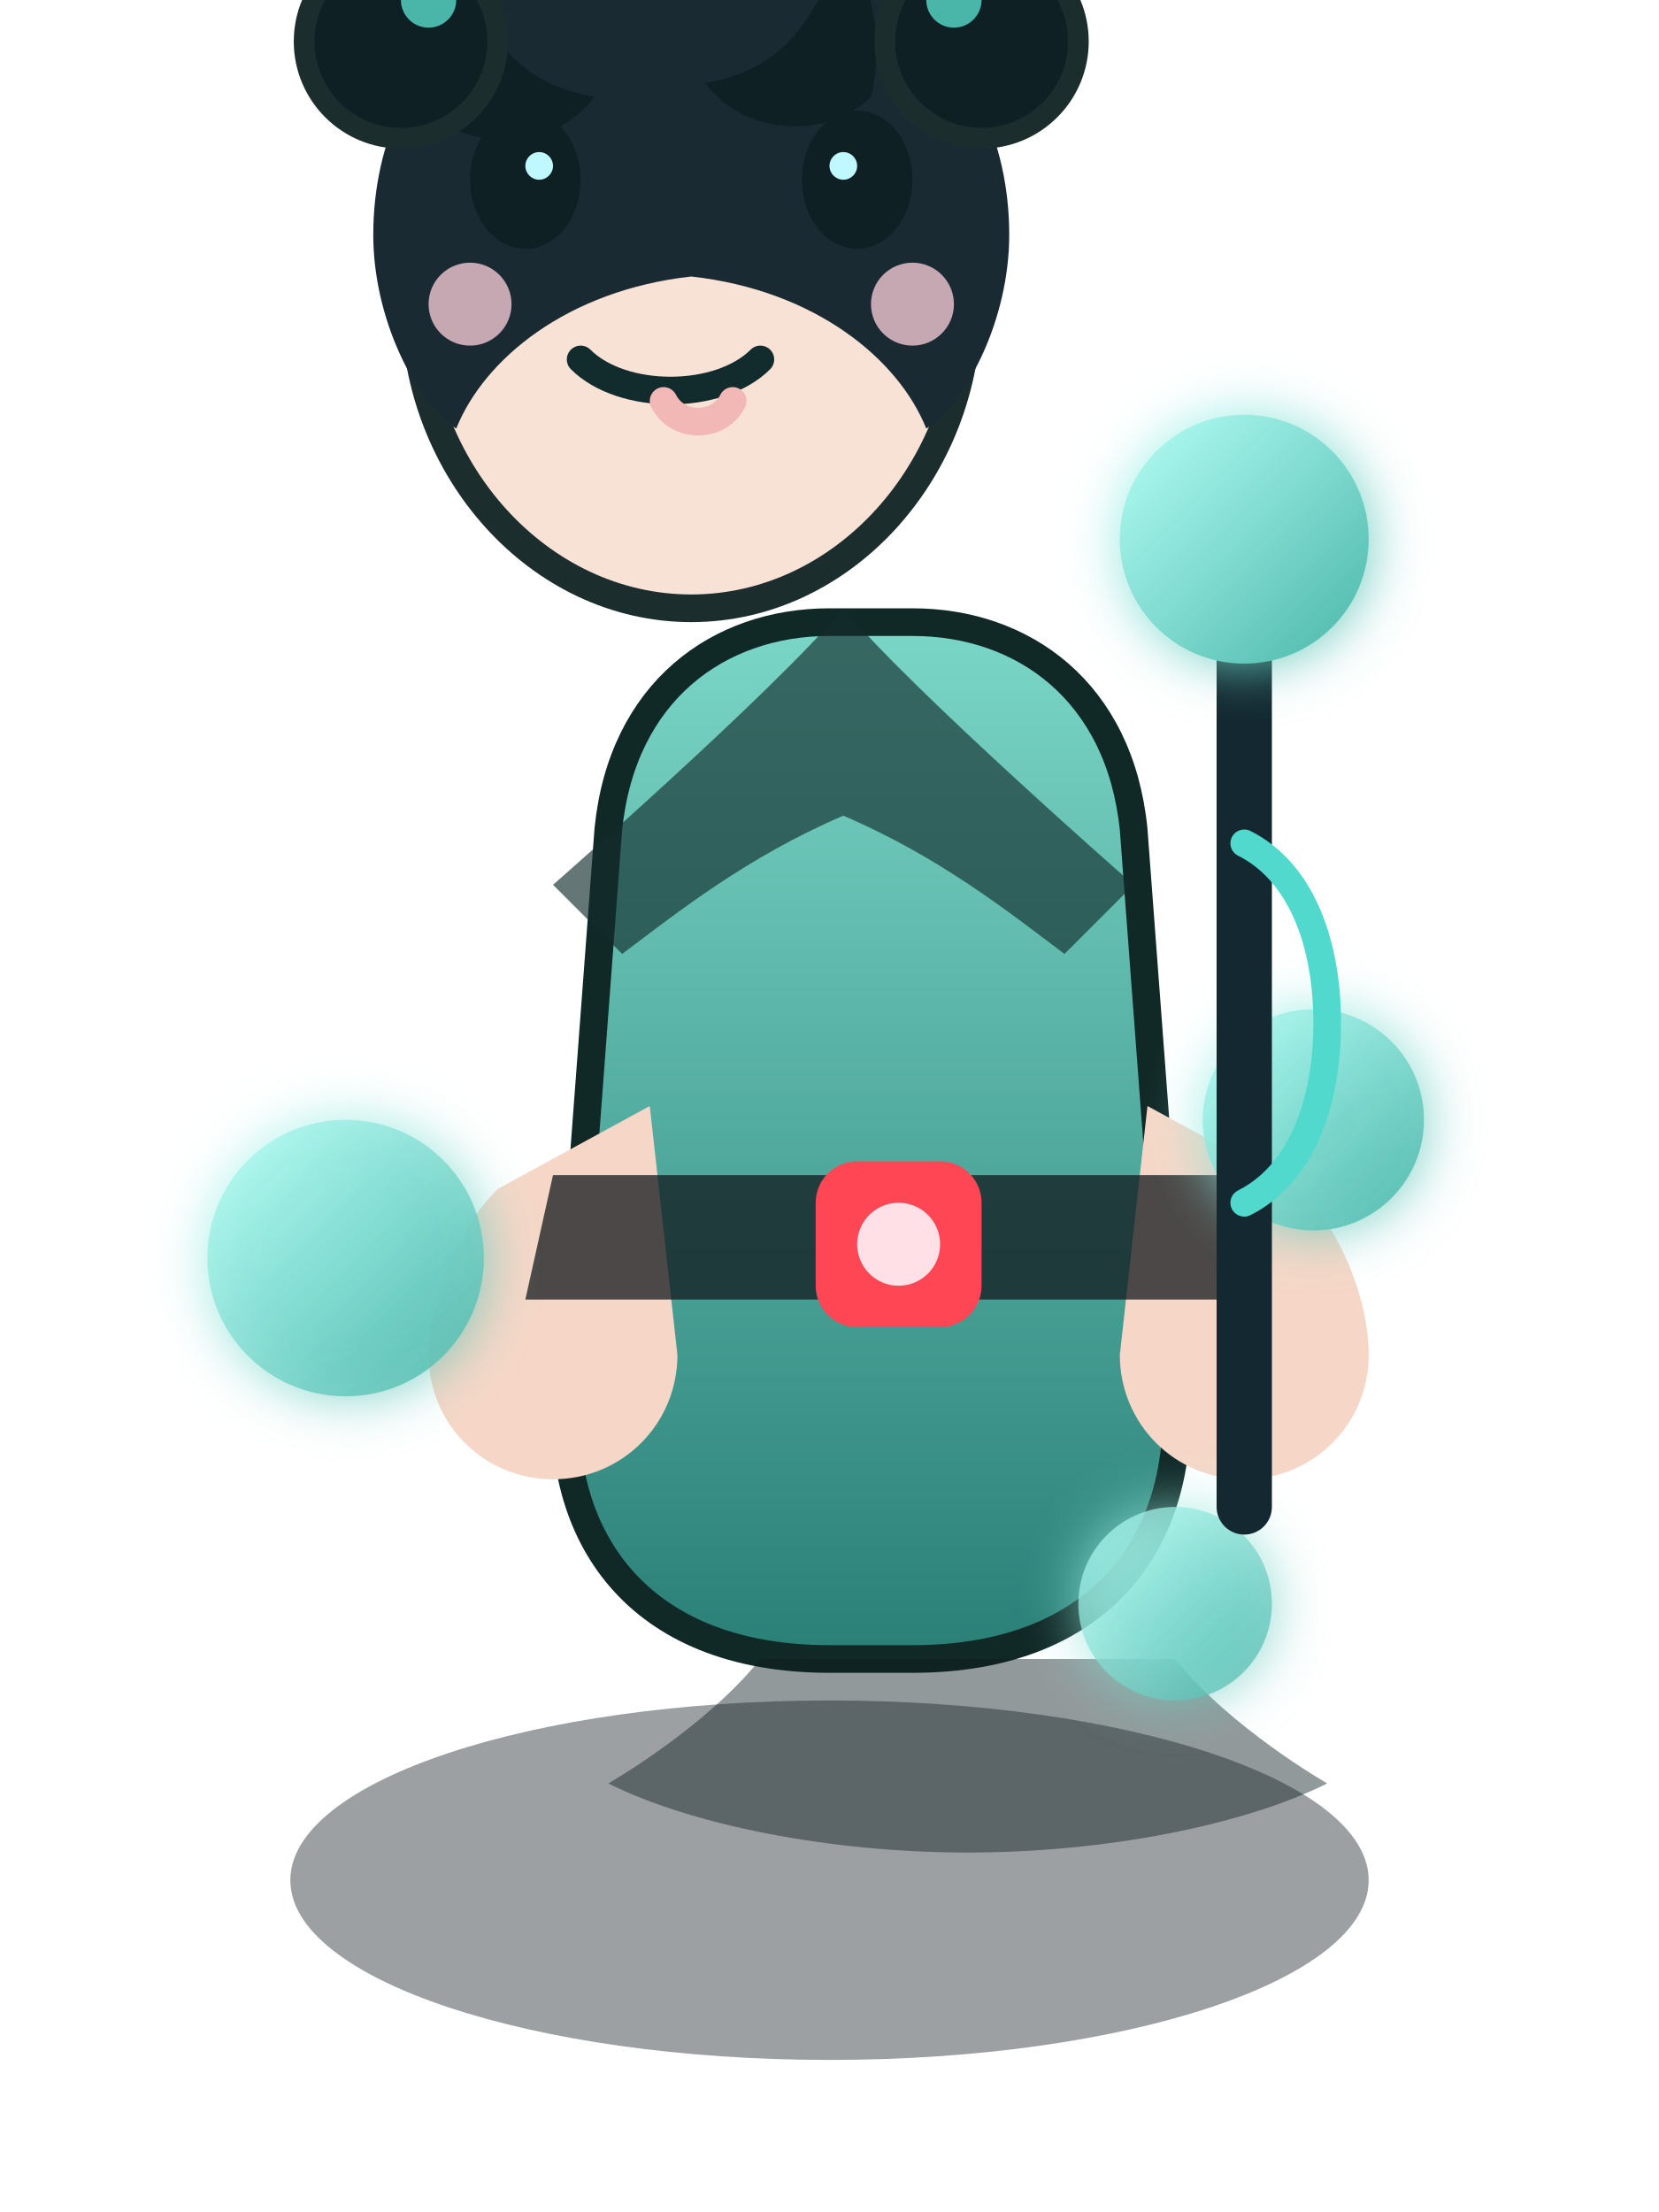
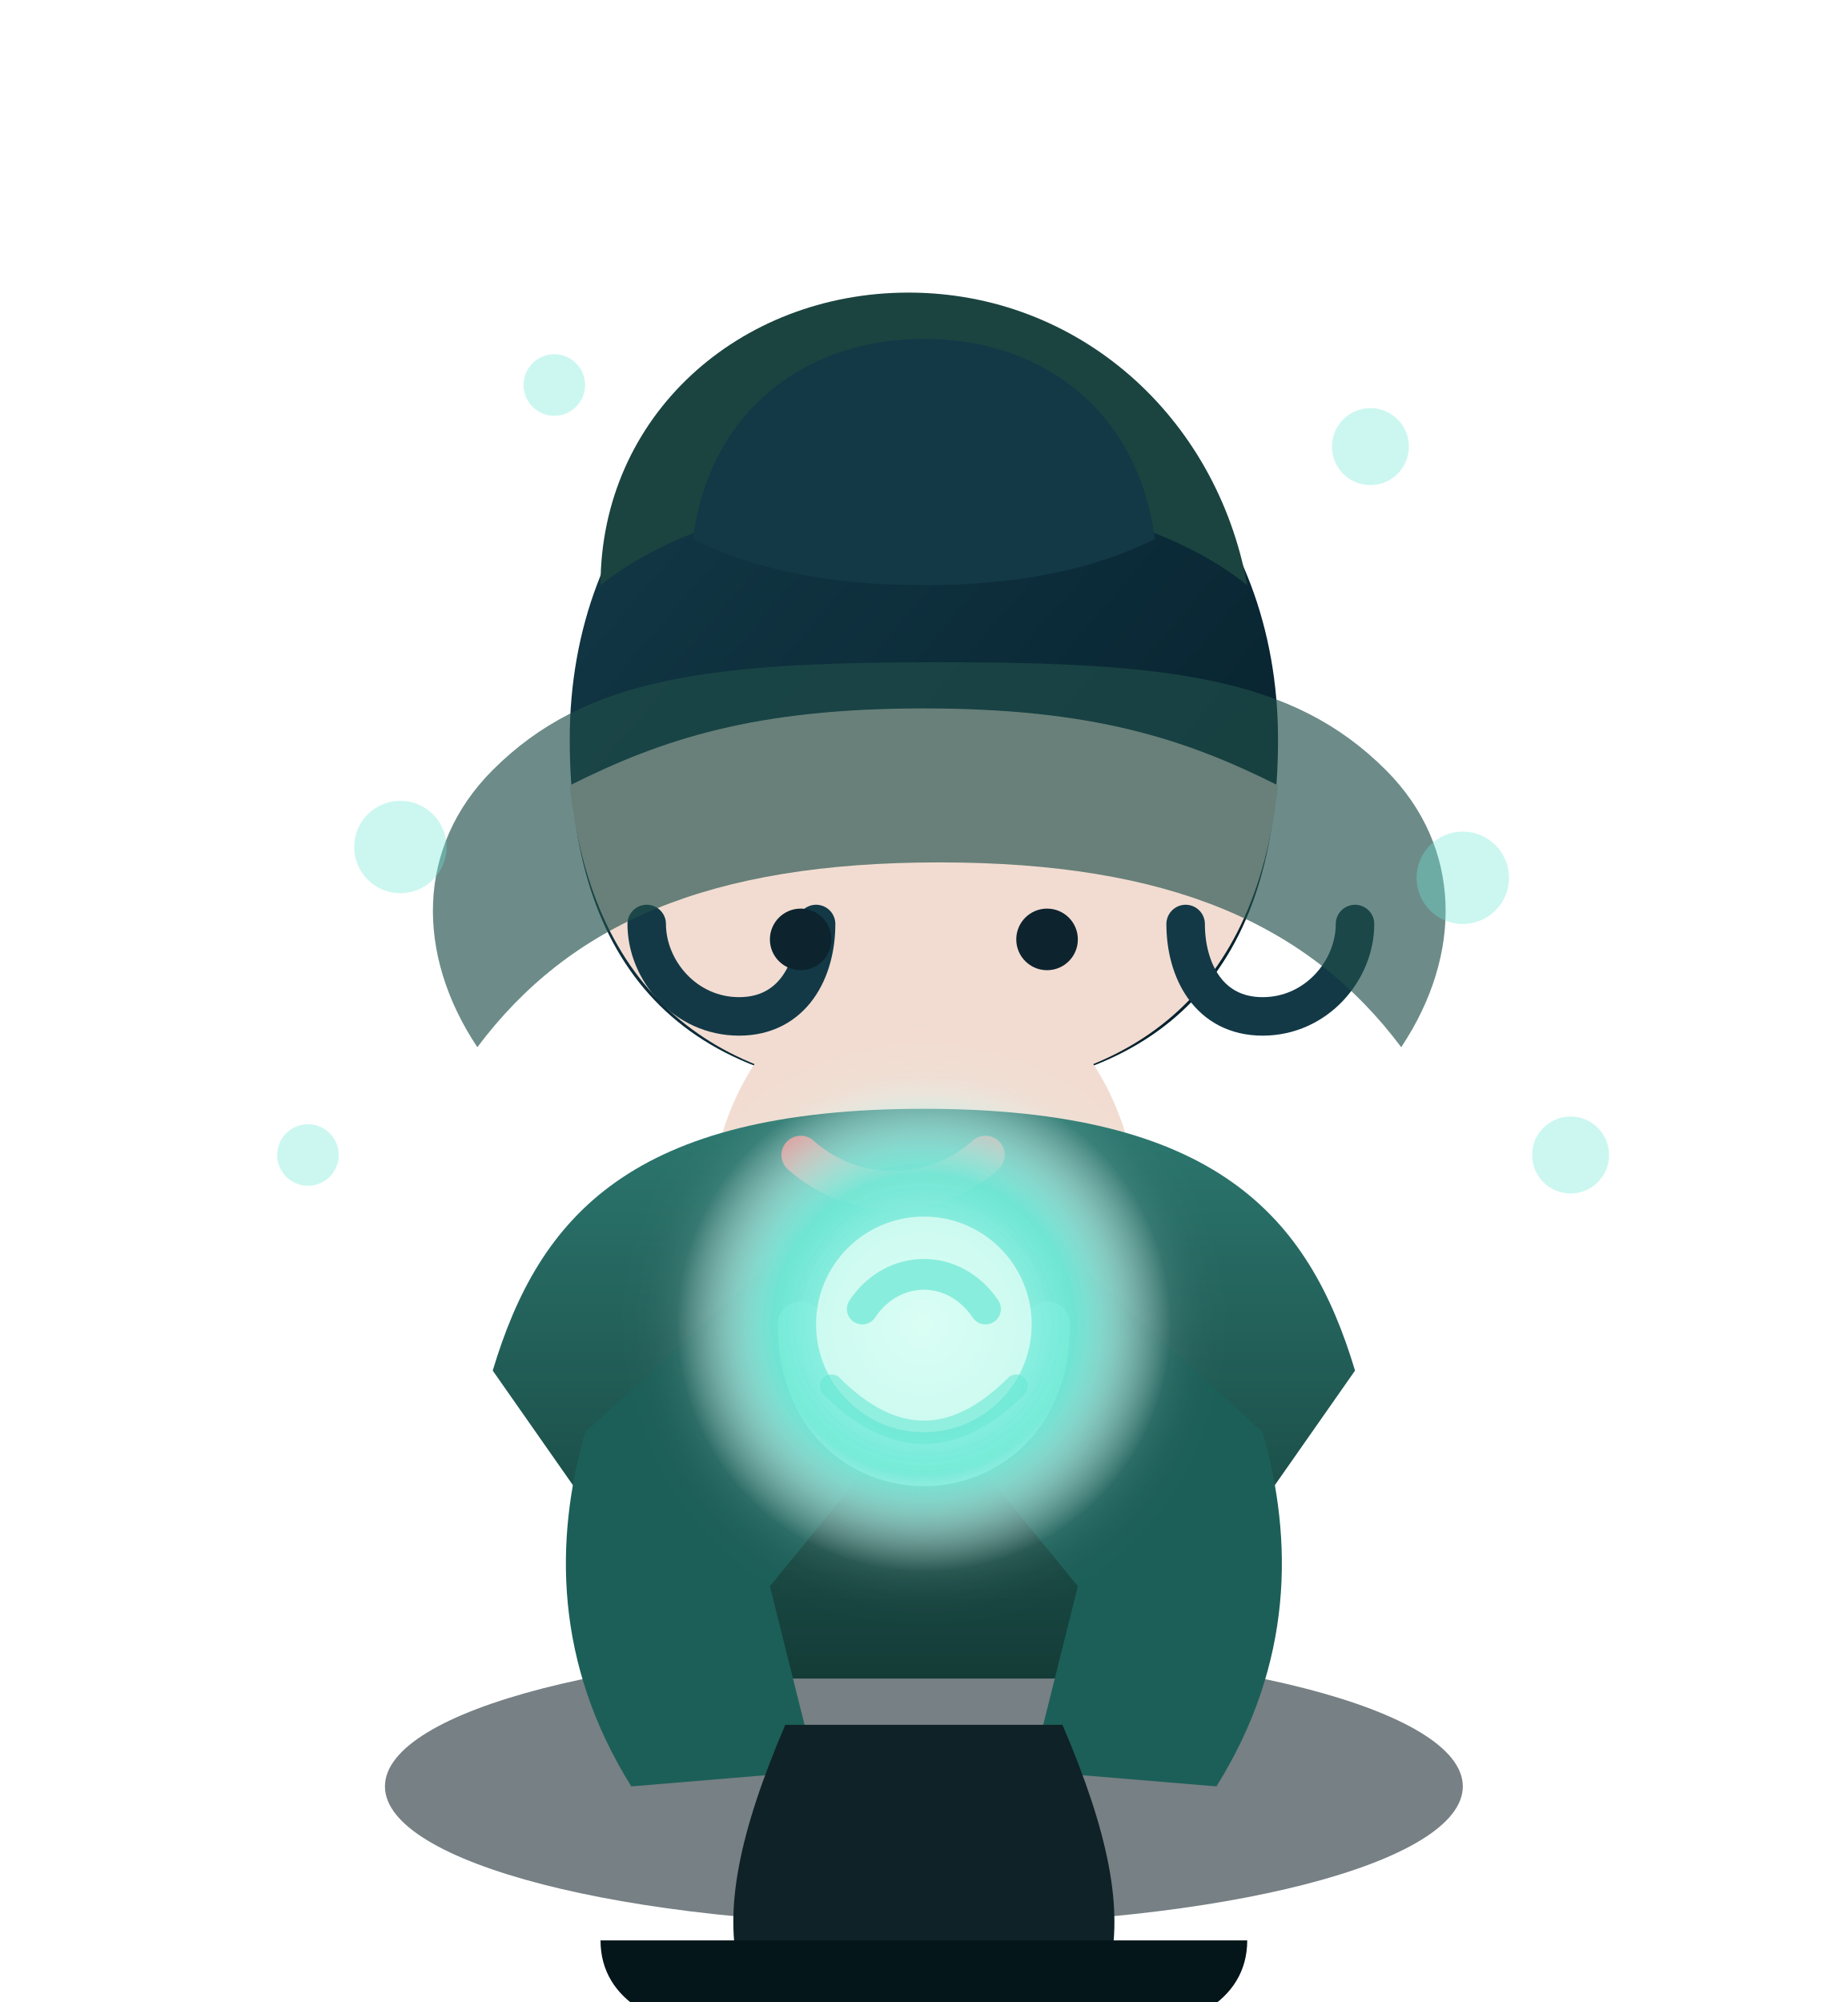
- <svg xmlns="http://www.w3.org/2000/svg" viewBox="0 0 240 320" role="img" aria-labelledby="title desc">
+ <svg xmlns="http://www.w3.org/2000/svg" viewBox="0 0 240 260" role="img" aria-labelledby="title desc">
  <defs>
-     <linearGradient id="robeGradient" x1="0%" y1="0%" x2="0%" y2="100%">
-       <stop offset="0%" stop-color="#7ad6c7" />
-       <stop offset="100%" stop-color="#2a7f76" />
+     <linearGradient id="robe" x1="0" x2="0" y1="0" y2="1">
+       <stop offset="0%" stop-color="#2c7870" />
+       <stop offset="100%" stop-color="#143c37" />
    </linearGradient>
-     <linearGradient id="orbGradient" x1="0%" y1="0%" x2="100%" y2="100%">
-       <stop offset="0%" stop-color="#b5fff6" />
-       <stop offset="100%" stop-color="#4ab6a9" />
+     <linearGradient id="hair" x1="0" x2="1" y1="0.1" y2="1">
+       <stop offset="0%" stop-color="#133947" />
+       <stop offset="100%" stop-color="#051e2a" />
    </linearGradient>
-     <filter id="orbGlow" x="-40%" y="-40%" width="180%" height="180%">
-       <feGaussianBlur in="SourceGraphic" stdDeviation="4" result="blur" />
+     <radialGradient id="orb" cx="0.5" cy="0.5" r="0.5">
+       <stop offset="0%" stop-color="#c9fff4" stop-opacity="0.95" />
+       <stop offset="60%" stop-color="#6ee9d7" stop-opacity="0.85" />
+       <stop offset="100%" stop-color="rgba(255,255,255,0)" stop-opacity="0" />
+     </radialGradient>
+     <filter id="glow" x="-50%" y="-50%" width="200%" height="200%">
+       <feGaussianBlur stdDeviation="4" result="blur" />
      <feMerge>
        <feMergeNode in="blur" />
        <feMergeNode in="SourceGraphic" />
      </feMerge>
    </filter>
  </defs>
-   <rect width="240" height="320" fill="none" rx="24" />
-   <g transform="translate(20 12)">
-     <ellipse cx="100" cy="260" rx="78" ry="26" fill="#081216" opacity="0.4" />
-     <g id="body" transform="translate(20 40)">
-       <path d="M80 38c-16 0-30 10-32 30l-6 80c-2 22 10 40 38 40h12c28 0 40-18 38-40l-6-80c-2-20-16-30-32-30z" fill="url(#robeGradient)" stroke="#102826" stroke-width="4" stroke-linejoin="round" />
-       <path d="M82 36c-10 12-42 40-42 40l10 10c8-6 18-14 32-20 14 6 24 14 32 20l10-10s-32-28-42-40z" fill="#122c2d" opacity="0.65" />
-       <path d="M70 188c-8 10-22 18-22 18 12 6 32 10 52 10s40-4 52-10c0 0-14-8-22-18" fill="#0e1d1f" opacity="0.45" />
-       <g id="arms" fill="#f6d7c7">
-         <path d="M32 120c-6 6-10 16-10 24 0 10 8 18 18 18 10 0 18-8 18-18l-4-36-22 12z" />
-         <path d="M148 120c6 6 10 16 10 24 0 10-8 18-18 18-10 0-18-8-18-18l4-36 22 12z" />
+   <g fill="none" stroke="none" stroke-width="0">
+     <ellipse cx="120" cy="232" rx="70" ry="18" fill="rgba(9, 25, 32, 0.55)" />
+     <g transform="translate(32 18)">
+       <path d="M88 28c-26 0-46 21-46 50s14 46 46 46 46-17 46-46S114 28 88 28z" fill="url(#hair)" />
+       <path d="M42 84c3 28 20 40 46 40s43-12 46-40c-12-6-24-10-46-10s-34 4-46 10z" fill="#f2dcd1" />
+       <path d="M60 142c0-20 12-34 28-34s28 14 28 34" fill="#f2dcd1" />
+       <path d="M32 160c6-20 18-34 56-34s50 14 56 34l-28 40H60z" fill="url(#robe)" />
+       <path d="M44 168c-4 14-4 30 6 46l24-2-6-24 18-22-18-20z" fill="#1c5f58" />
+       <path d="M132 168c4 14 4 30-6 46l-24-2 6-24-18-22 18-20z" fill="#1c5f58" />
+       <path d="M74 102c0 6-3 12-10 12s-12-6-12-12" stroke="#133947" stroke-width="5" stroke-linecap="round" />
+       <path d="M122 102c0 6 3 12 10 12s12-6 12-12" stroke="#133947" stroke-width="5" stroke-linecap="round" />
+       <path d="M96 132a18 18 0 0 1-24 0" stroke="#dc7f7f" stroke-width="5" stroke-linecap="round" />
+       <circle cx="72" cy="104" r="4" fill="#0d242f" />
+       <circle cx="104" cy="104" r="4" fill="#0d242f" />
+       <path d="M72 154c0 12 8 18 16 18s16-6 16-18" stroke="#f9f3ed" stroke-width="6" stroke-linecap="round" />
+       <g transform="translate(56 122)">
+         <circle cx="32" cy="32" r="32" fill="url(#orb)" filter="url(#glow)" />
+         <circle cx="32" cy="32" r="14" fill="#dffef5" opacity="0.8" />
+         <path d="M24 30c4-6 12-6 16 0" stroke="#69e7d4" stroke-width="4" stroke-linecap="round" opacity="0.7" />
+         <path d="M20 40c8 8 16 8 24 0" stroke="#69e7d4" stroke-width="3" stroke-linecap="round" opacity="0.6" />
      </g>
-       <g id="belt">
-         <path d="M40 118h96l4 18H36z" fill="#11181c" opacity="0.75" />
-         <rect x="78" y="116" width="24" height="24" rx="6" fill="#ff4655" />
-         <circle cx="90" cy="128" r="6" fill="#ffe0e6" />
+       <path d="M30 118c-8-12-8-26 2-36 12-12 28-14 58-14s46 2 58 14c10 10 10 24 2 36-12-16-30-24-60-24s-48 8-60 24z" fill="#1f4f49" opacity="0.65" />
+       <path d="M46 58c10-8 26-12 42-12s32 4 42 12c-4-22-22-38-44-38s-40 16-40 38z" fill="#1b4440" />
+       <path d="M88 26c-16 0-28 10-30 26 8 4 18 6 30 6s22-2 30-6c-2-16-14-26-30-26z" fill="#133947" />
+       <path d="M70 206c-6 14-8 24-6 32h48c2-8 0-18-6-32z" fill="#0f2227" />
+       <path d="M46 234c0 8 8 12 18 12h48c10 0 18-4 18-12z" fill="#05161b" />
+       <g fill="#6ee9d7" opacity="0.35">
+         <circle cx="20" cy="92" r="6" />
+         <circle cx="8" cy="132" r="4" />
+         <circle cx="158" cy="96" r="6" />
+         <circle cx="172" cy="132" r="5" />
+         <circle cx="40" cy="32" r="4" />
+         <circle cx="146" cy="40" r="5" />
      </g>
-     </g>
-     <g id="head" transform="translate(44)">
-       <path d="M76 32c0 24-18 44-40 44S-4 56-4 32 14-12 36-12s40 20 40 44z" fill="#f8e2d5" stroke="#1b2d2d" stroke-width="4" />
-       <path d="M36-22c-22 0-46 16-46 44 0 12 6 24 12 28 4-10 16-20 34-22 18 2 30 12 34 22 6-4 12-16 12-28 0-28-24-44-46-44z" fill="#1a2a33" />
-       <g id="bangs" fill="#0f2024">
-         <path d="M-2 4c6 6 18 6 24-2C10 0 6-8 2-18c-4 4-6 14-4 22z" />
-         <path d="M62 2c-6 6-18 6-24-2 12-2 16-10 20-20 4 4 6 14 4 22z" />
-       </g>
-       <g id="face">
-         <ellipse cx="12" cy="14" rx="8" ry="10" fill="#0f2024" />
-         <ellipse cx="60" cy="14" rx="8" ry="10" fill="#0f2024" />
-         <circle cx="14" cy="12" r="2" fill="#bff8ff" />
-         <circle cx="58" cy="12" r="2" fill="#bff8ff" />
-         <path d="M20 40c6 6 20 6 26 0" fill="none" stroke="#122c2d" stroke-width="4" stroke-linecap="round" />
-         <path d="M32 46c2 4 8 4 10 0" fill="none" stroke="#f2b8b5" stroke-width="4" stroke-linecap="round" />
-         <circle cx="4" cy="32" r="6" fill="#ffd1dd" opacity="0.75" />
-         <circle cx="68" cy="32" r="6" fill="#ffd1dd" opacity="0.75" />
-       </g>
-       <g id="hair-buns" fill="#0f2024" stroke="#1b2d2d" stroke-width="3">
-         <circle cx="-6" cy="-6" r="14" />
-         <circle cx="78" cy="-6" r="14" />
-       </g>
-       <g id="hair-ties" fill="#4ab6a9">
-         <circle cx="-2" cy="-12" r="4" />
-         <circle cx="74" cy="-12" r="4" />
-       </g>
-     </g>
-     <g id="orbs" fill="url(#orbGradient)" filter="url(#orbGlow)">
-       <circle cx="30" cy="170" r="20" opacity="0.85" />
-       <circle cx="170" cy="150" r="16" opacity="0.9" />
-       <circle cx="150" cy="220" r="14" opacity="0.75" />
-     </g>
-     <g id="staff" transform="translate(160 70)">
-       <rect x="-4" y="0" width="8" height="140" rx="4" fill="#132830" />
-       <circle cx="0" cy="-4" r="18" fill="url(#orbGradient)" filter="url(#orbGlow)" />
-       <path d="M0 40c8 4 12 14 12 26s-4 22-12 26" fill="none" stroke="#50d9cc" stroke-width="4" stroke-linecap="round" />
    </g>
  </g>
</svg>
